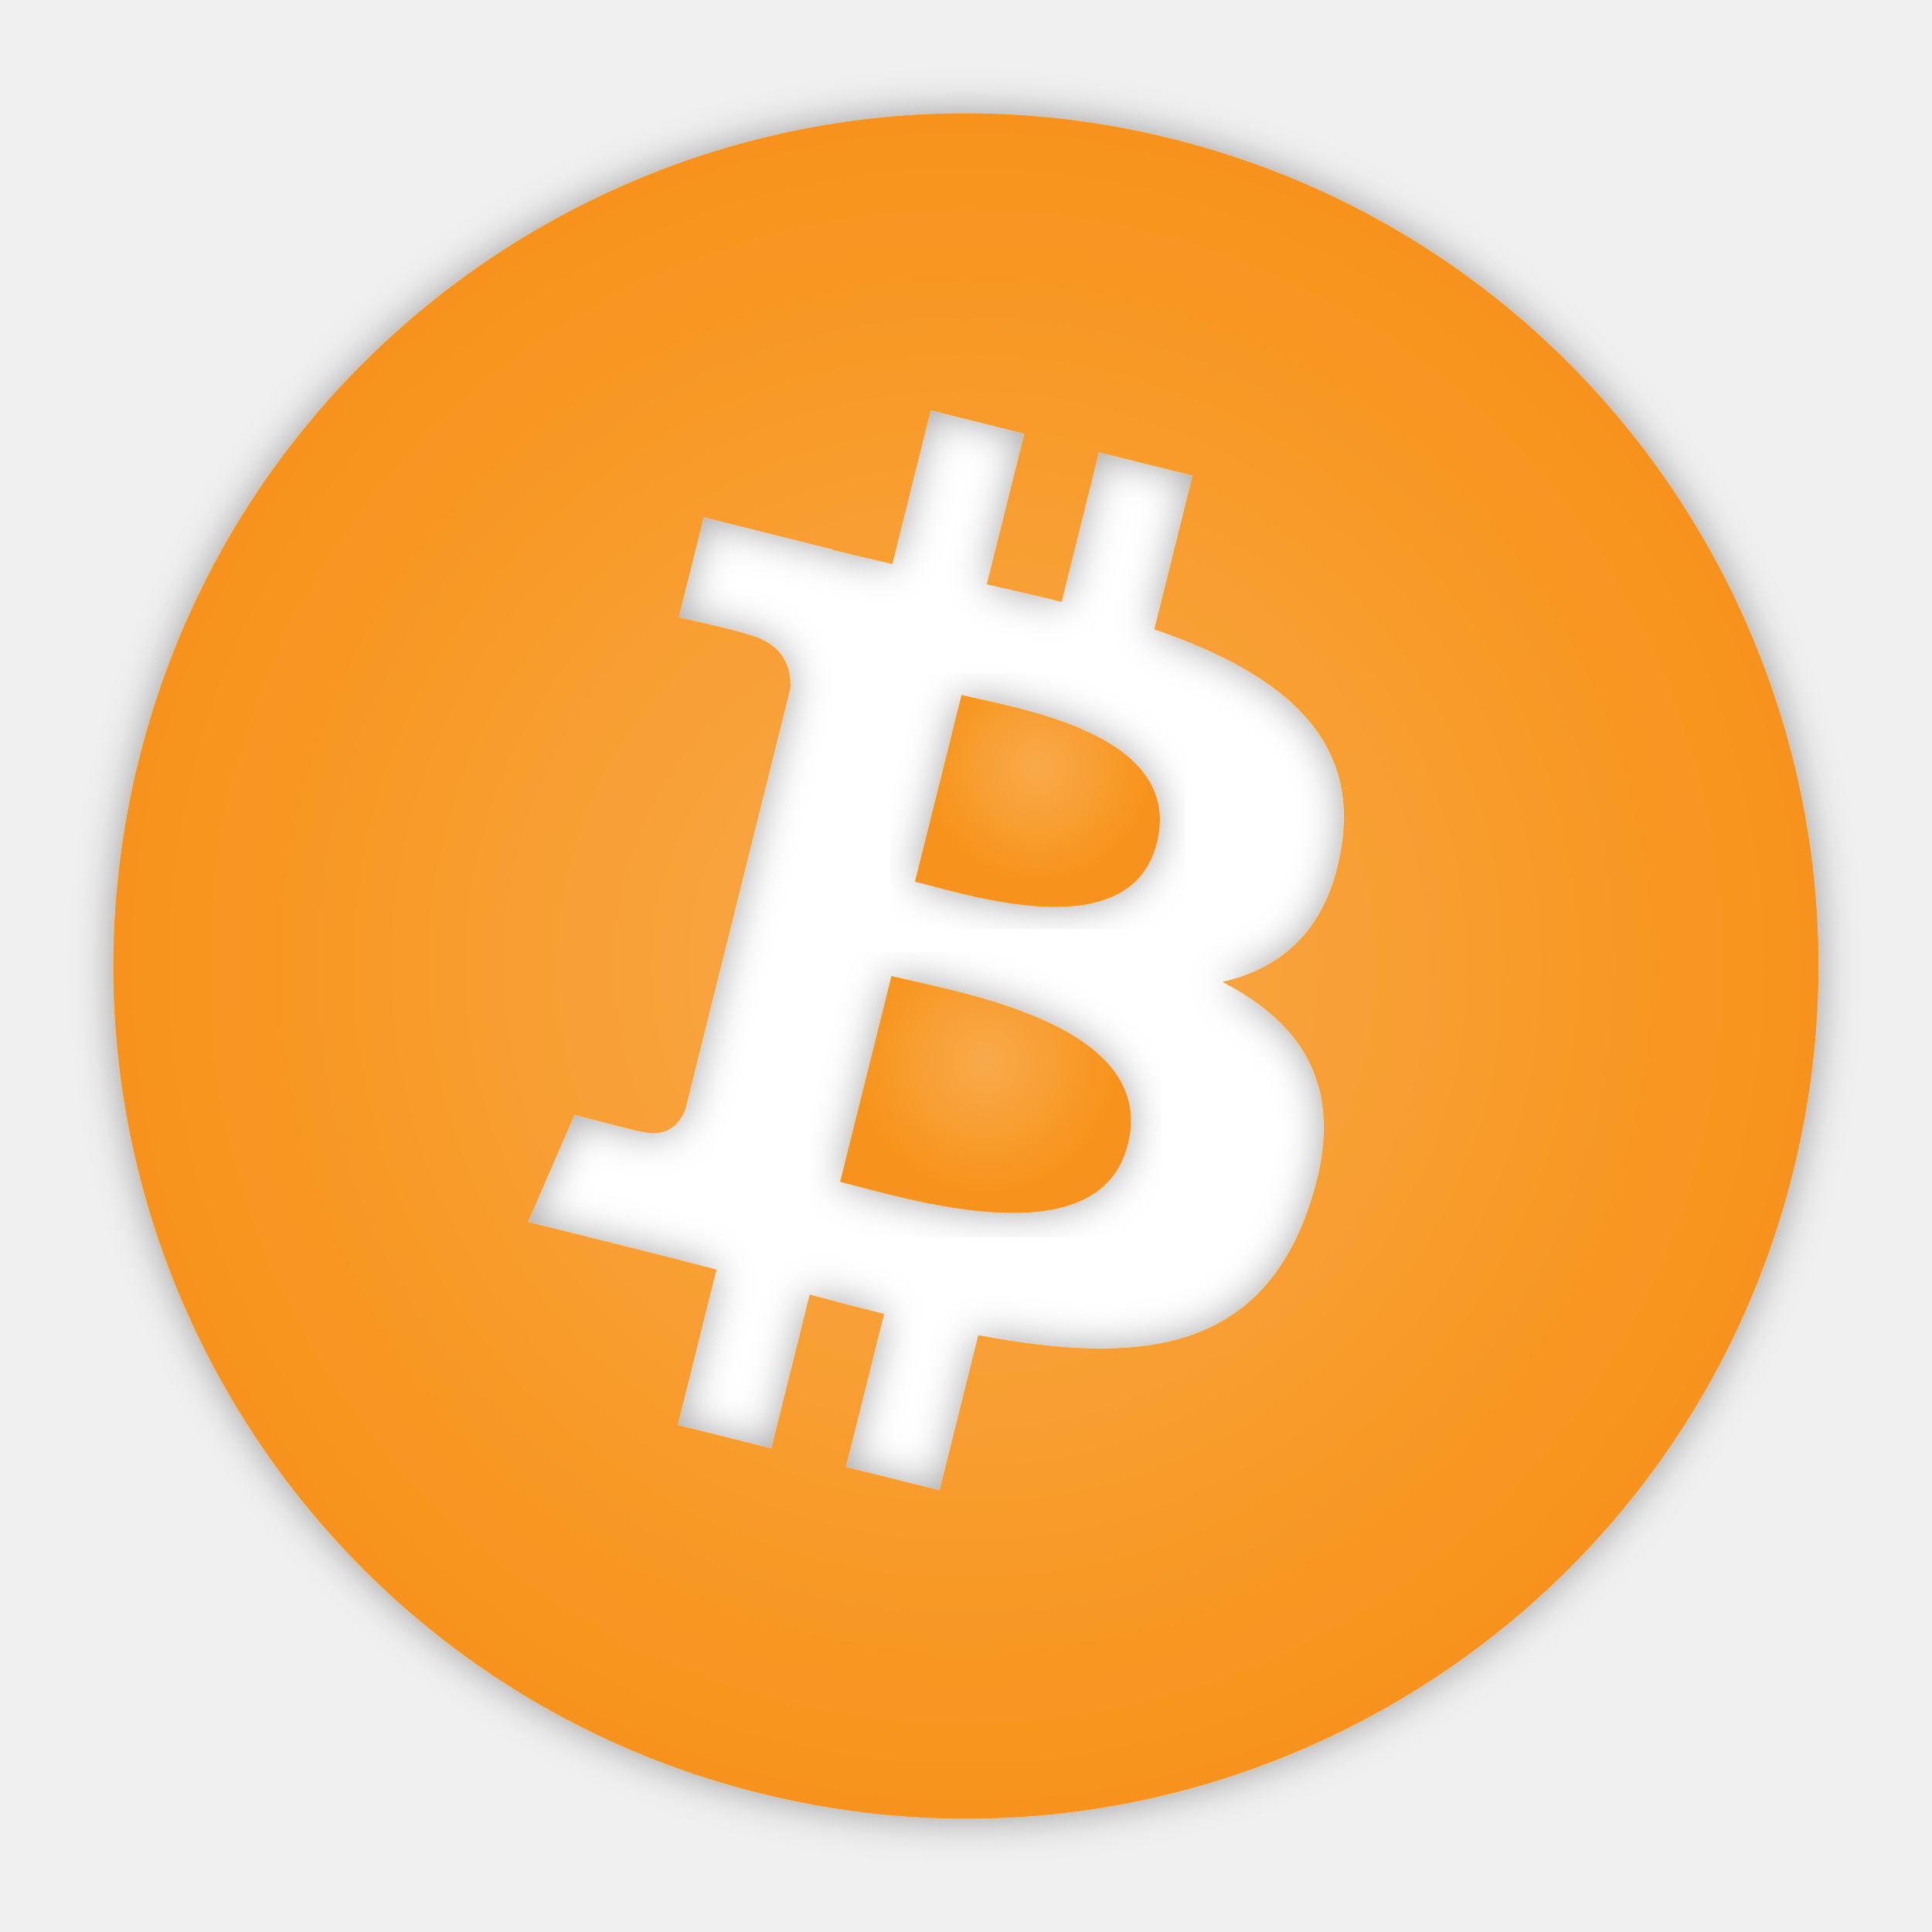
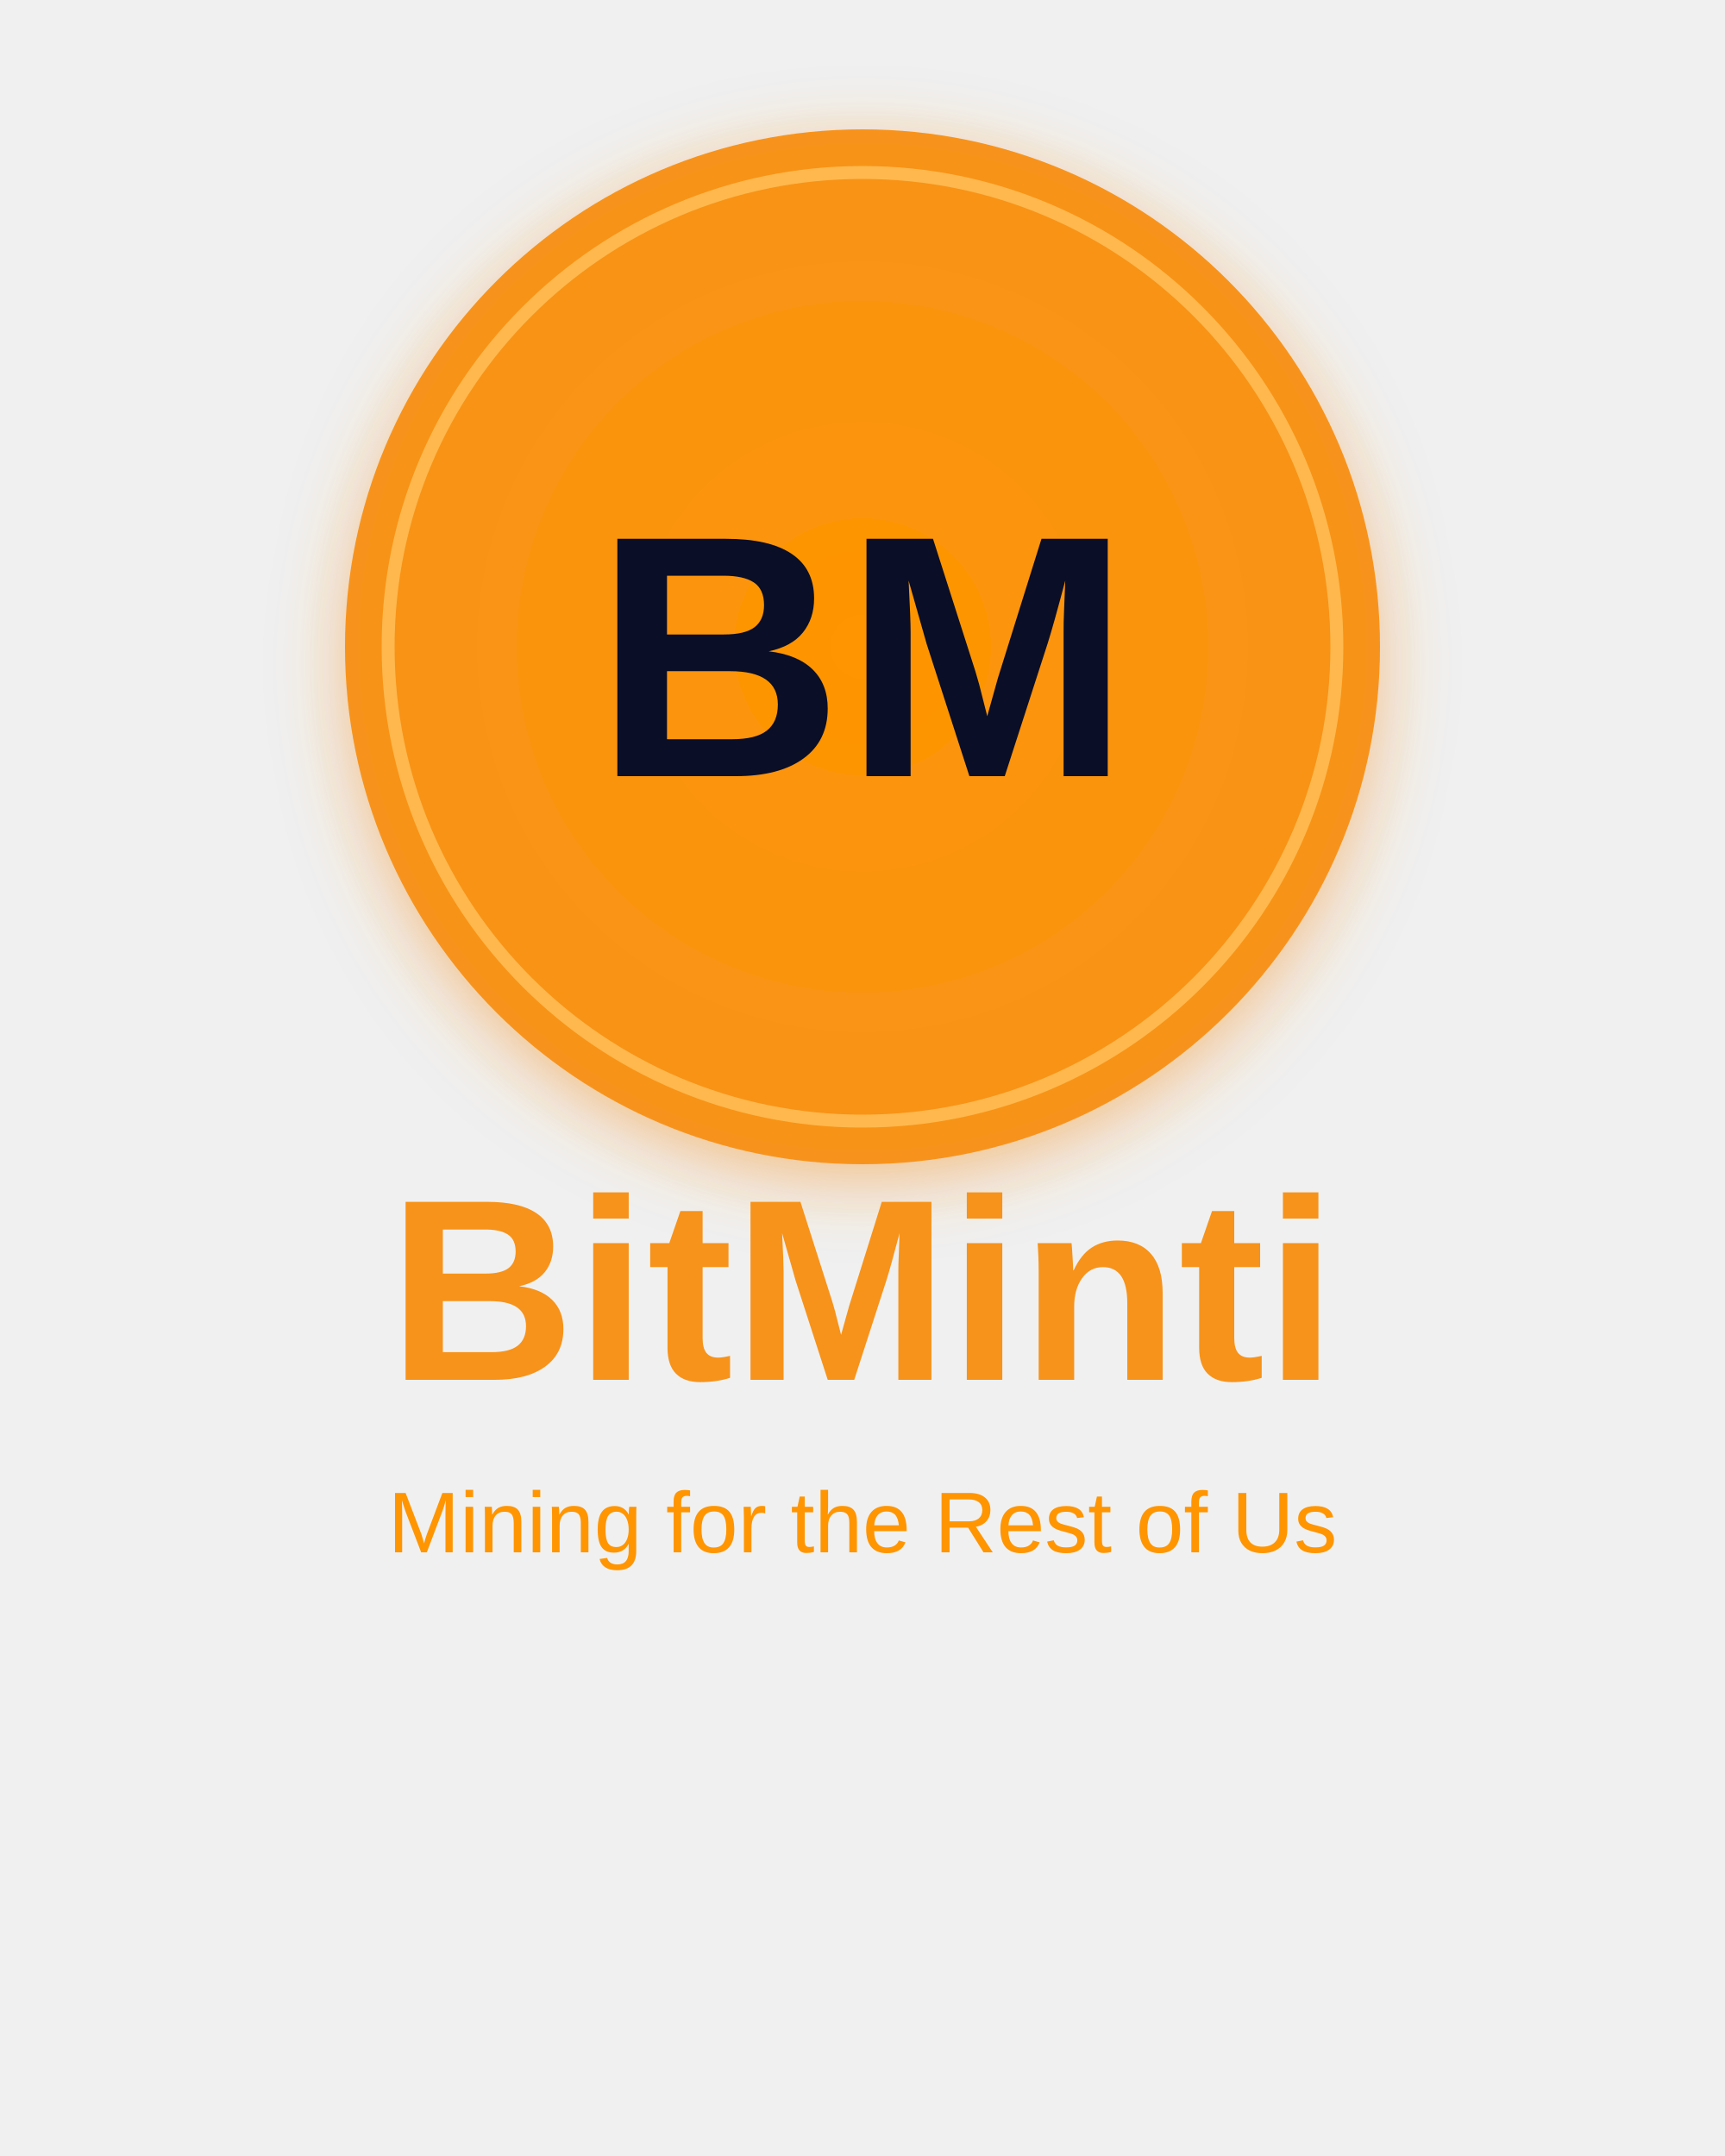
- <svg xmlns="http://www.w3.org/2000/svg" version="1.1" id="svg2" x="0px" y="0px" width="1024px" height="1024px" viewBox="-34 -34 580 580" enable-background="new 0 0 1024 1024" xml:space="preserve">
-   <filter id="dropShadowAlpha">
-     <feColorMatrix result="matrixOut" in="SourceAlpha" type="saturate" values="0.1" />
-     <feGaussianBlur in="matrixOut" result="blur-out" stdDeviation="6" />
-     <feColorMatrix in="blur-out" result="color-out" type="matrix" values="0 0 0 0   0                 0 0 0 0   0                  0 0 0 0   0                  0 0 0 0.35 0" />
-     <feBlend in="SourceGraphic" in2="color-out" mode="normal" />
-   </filter>
-   <g>
-     <circle cx="255" cy="255" r="200" stroke-width="2" fill="white" />
-     <radialGradient id="innerBtop" cx="277.49" cy="196.441" r="34.397" gradientUnits="userSpaceOnUse">
-       <stop offset="0" style="stop-color:#F9AA4B" />
-       <stop offset="1" style="stop-color:#F7931A" />
+ <svg xmlns="http://www.w3.org/2000/svg" width="400" height="500" viewBox="0 0 400 500">
+   <defs>
+     <radialGradient id="coinGradient" cx="50%" cy="50%" r="50%">
+       <stop offset="0%" style="stop-color:#FF9500;stop-opacity:1" />
+       <stop offset="100%" style="stop-color:#F7931A;stop-opacity:1" />
    </radialGradient>
-     <path fill="url(#innerBtop)" filter="url(#dropShadowAlpha)" d="M254.647,174.6l-13.983,56.08c15.855,3.951,64.735,20.071,72.656-11.656    C321.568,185.928,270.503,178.552,254.647,174.6z" />
-     <radialGradient id="innerBbottom" cx="261.915" cy="284.567" r="39.838" gradientUnits="userSpaceOnUse">
-       <stop offset="0" style="stop-color:#F9AA4B" />
-       <stop offset="1" style="stop-color:#F7931A" />
-     </radialGradient>
-     <path fill="url(#innerBbottom)" filter="url(#dropShadowAlpha)" d="M233.608,258.984l-15.425,61.832c19.04,4.729,77.769,23.584,86.448-11.296    C313.703,273.144,252.647,263.736,233.608,258.984z" />
-     <radialGradient id="coinShape" cx="256.028" cy="256.003" r="255.988" gradientUnits="userSpaceOnUse">
-       <stop offset="0" style="stop-color:#F9AA4B" />
-       <stop offset="1" style="stop-color:#F7931A" />
-     </radialGradient>
-     <path fill="url(#coinShape)" filter="url(#dropShadowAlpha)" d="M317.871,7.656c-137.12-34.192-276.024,49.28-310.2,186.44    c-34.208,137.136,49.256,276.048,186.36,310.24c137.16,34.199,276.063-49.265,310.256-186.408    C538.479,180.776,455.023,41.848,317.871,7.656z M368.807,219.528c-3.688,24.936-17.512,37.008-35.864,41.24    c25.2,13.12,38.024,33.239,25.809,68.12c-15.16,43.319-51.176,46.976-99.072,37.912l-11.624,46.584l-28.088-7l11.472-45.96    c-7.279-1.809-14.72-3.729-22.384-5.809l-11.512,46.177l-28.056-7l11.624-46.673c-6.561-1.68-13.225-3.464-20.024-5.168    l-36.552-9.111l13.943-32.152c0,0,20.696,5.504,20.416,5.096c7.952,1.969,11.48-3.216,12.872-6.672l18.368-73.64l0.048-0.2    l13.104-52.568c0.344-5.968-1.712-13.496-13.088-16.336c0.439-0.296-20.4-5.072-20.4-5.072l7.472-30l38.736,9.673l-0.032,0.144    c5.824,1.448,11.824,2.824,17.937,4.216L245.423,89.2l28.072,7l-11.28,45.224c7.536,1.721,15.12,3.456,22.504,5.297l11.2-44.929    l28.088,7l-11.504,46.145C347.967,167.152,373.904,185.464,368.807,219.528z" />
-   </g>
+     <filter id="shadow">
+       <feDropShadow dx="0" dy="4" stdDeviation="8" flood-color="#F7931A" flood-opacity="0.5" />
+     </filter>
+   </defs>
+   <circle cx="200" cy="150" r="120" fill="url(#coinGradient)" filter="url(#shadow)" />
+   <circle cx="200" cy="150" r="110" fill="none" stroke="#FFB84D" stroke-width="3" />
+   <text x="200" y="180" font-family="Arial, sans-serif" font-size="80" font-weight="bold" fill="#0a0e27" text-anchor="middle">BM</text>
+   <text x="200" y="320" font-family="Arial, sans-serif" font-size="60" font-weight="bold" fill="#F7931A" text-anchor="middle">BitMinti</text>
+   <text x="200" y="360" font-family="Arial, sans-serif" font-size="20" fill="#FF9500" text-anchor="middle">Mining for the Rest of Us</text>
</svg>
